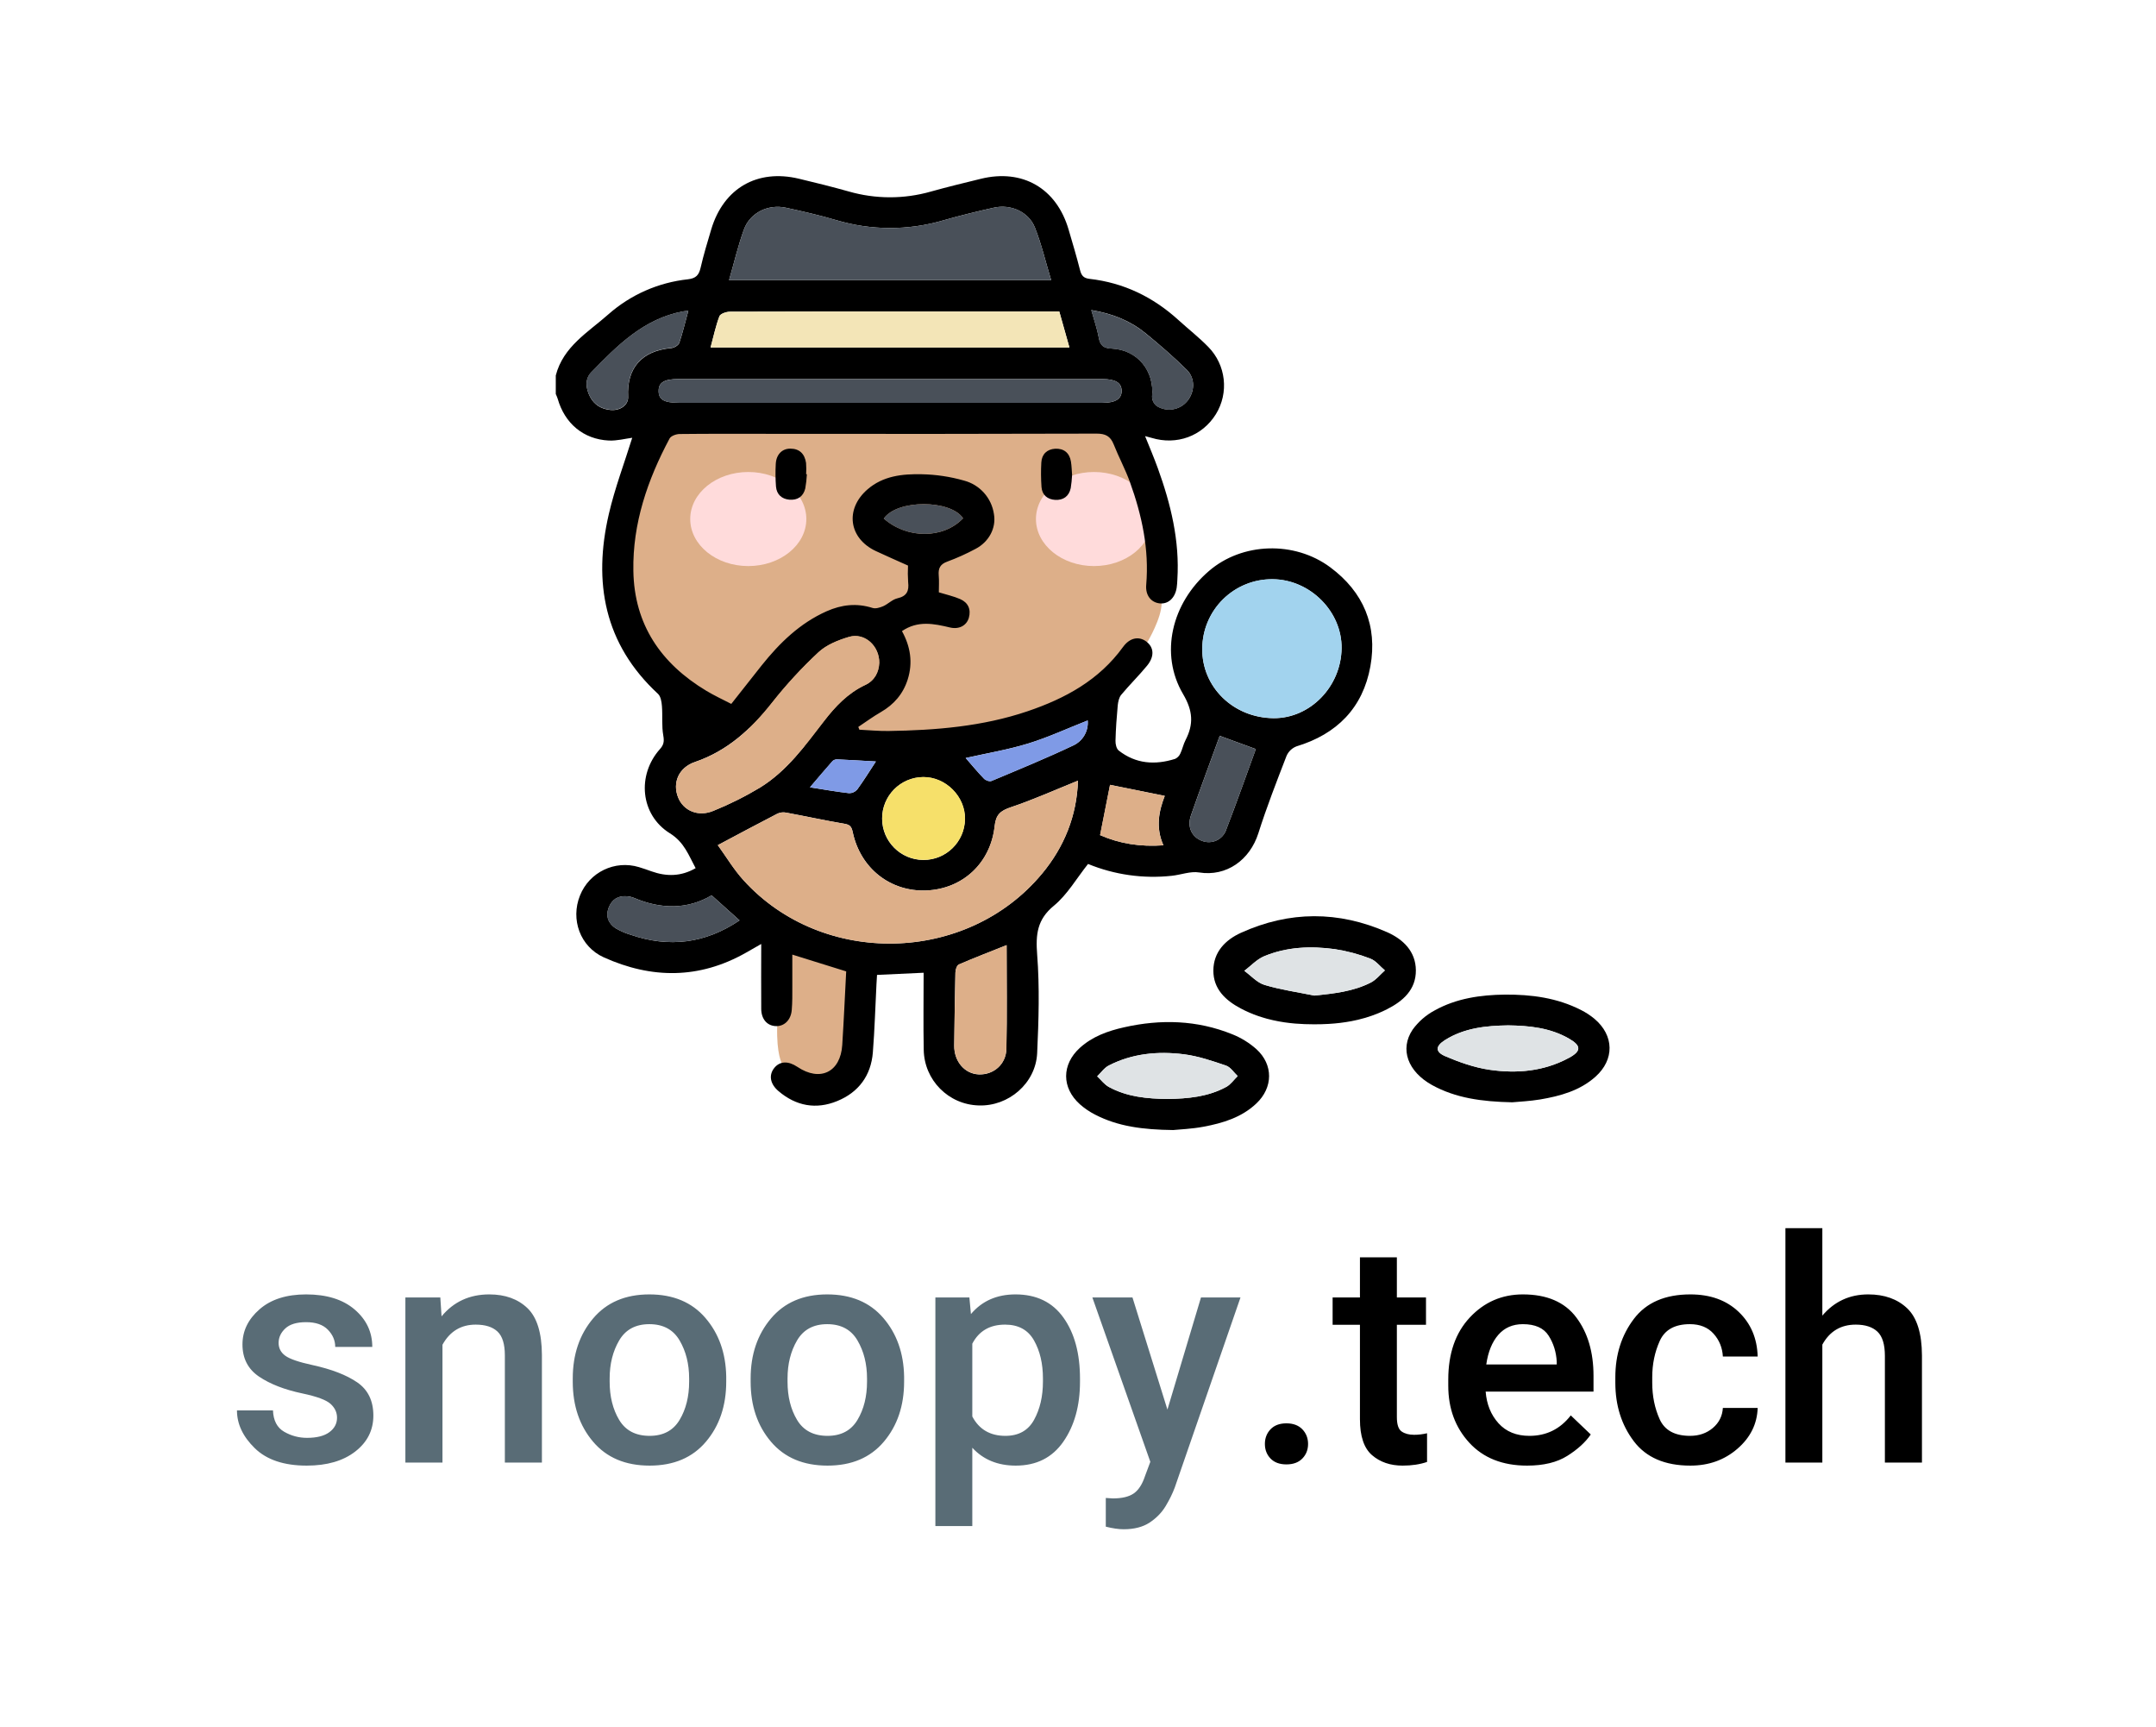
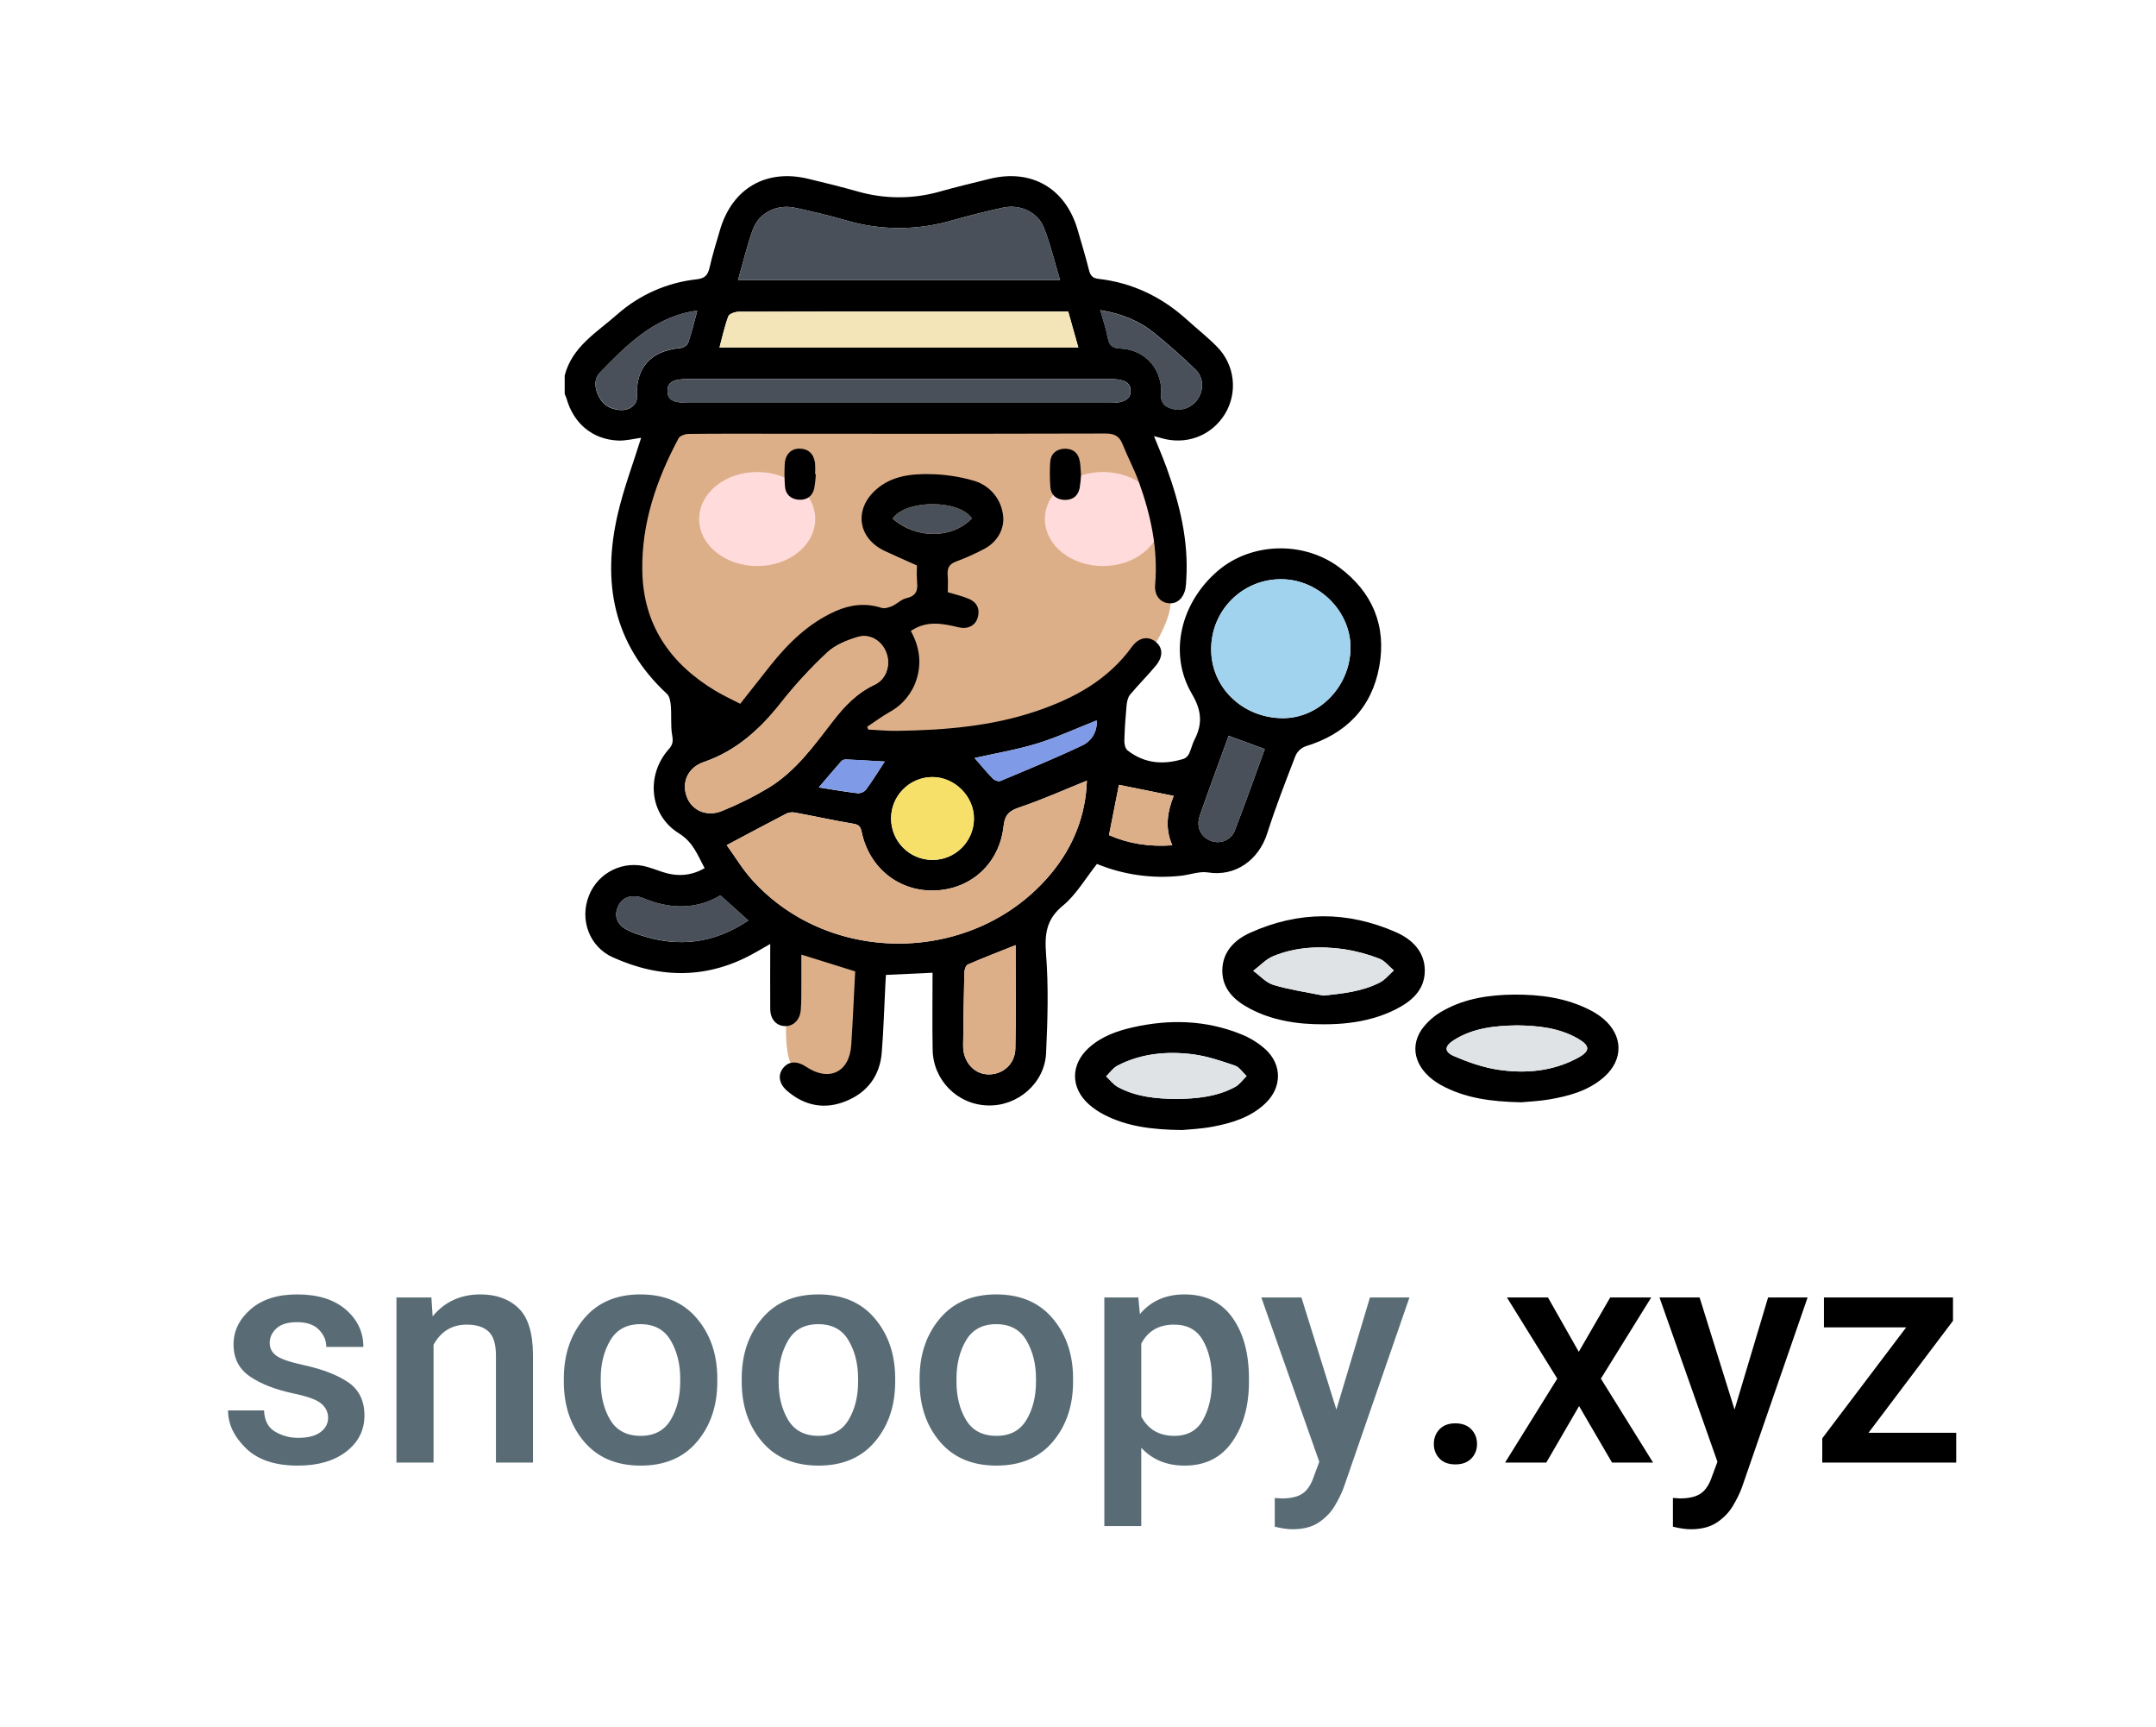
<svg xmlns="http://www.w3.org/2000/svg" viewBox="0 0 1249 1000">
  <defs>
    <style>.cls-1{fill:#ddaf89;}.cls-2{fill:#ffdbdb;}.cls-3{fill:#dfe3e5;}.cls-4{fill:#a2d3ee;}.cls-5{fill:#495059;}.cls-6{fill:#7f9ae6;}.cls-7{fill:#f3e5b7;}.cls-8{fill:#f6e06a;}.cls-9{font-size:181px;fill:#596c76;font-family:Roboto-Medium, Roboto;font-weight:500;}.cls-10{fill:#000;}</style>
  </defs>
  <g id="Layer_1" data-name="Layer 1">
-     <path class="cls-1" d="M385.7,240.53l-28.2,86.59,25.1,67.26,72.77,38.26,107.54-6,83.77-31.82L665,371.34s7.93-13.41,7.93-21.93-8.11-81.49-8.11-81.49l-14-27.39Z" />
-     <path class="cls-1" d="M500.08,558.3l-3.62,39.87L489.38,626l-21.52,5.64L453,615.92s-3.2-5.08-2.77-21.65L451.58,543Z" />
-     <ellipse class="cls-2" cx="433.49" cy="300.6" rx="33.63" ry="27.24" />
-     <ellipse class="cls-2" cx="633.77" cy="300.6" rx="33.63" ry="27.24" />
-     <path d="M923.73,590.08c11.4,9.64,11.65,23.6.53,33.52-9.1,8.12-20.44,11.18-32.06,13.16-6.05,1-12.23,1.27-16.14,1.64-17.67-.37-32.76-2.44-46.48-10-14-7.8-18.82-20.73-11.25-32.05a37.55,37.55,0,0,1,12.79-11.16c12.59-7,26.54-9,40.8-9.16,15.24-.1,30.1,1.86,43.9,8.88A41,41,0,0,1,923.73,590.08Zm-15,22.69c7.51-4,7.44-7.17,0-11.38-10.86-6.17-22.87-7.36-35-7.54-12.8.19-25.39,1.45-36.56,8.48-5.56,3.51-5.86,6.8.06,9.35,8.24,3.55,17,6.63,25.83,7.9C878.7,621.85,894.34,620.48,908.69,612.77Z" />
-     <path class="cls-3" d="M908.71,601.39c7.42,4.21,7.49,7.36,0,11.38-14.35,7.71-30,9.08-45.69,6.81-8.82-1.27-17.59-4.35-25.83-7.9-5.92-2.55-5.62-5.84-.06-9.35,11.17-7,23.76-8.29,36.56-8.48C885.84,594,897.85,595.22,908.71,601.39Z" />
-     <path d="M820.23,561.94c.09,11.3-7.5,17.91-16.8,22.6-1.65.84-3.3,1.6-5,2.29a77.55,77.55,0,0,1-7.45,2.63,4.58,4.58,0,0,1-.53.14c-2.45.71-4.91,1.3-7.41,1.78a103.22,103.22,0,0,1-13.3,1.62c-2.8.17-5.62.23-8.44.23-3.72,0-7.39-.13-11-.43l-2.84-.28a90.43,90.43,0,0,1-13.29-2.47l-.35-.09c-1.64-.44-3.27-1-4.88-1.51s-3.45-1.26-5.15-2-3.38-1.52-5-2.4c-8.88-4.69-15.93-11.31-15.87-22s6.91-17.69,16-21.82c28.08-12.73,56.5-12.76,84.67-.35C812.87,544,820.14,551,820.23,561.94Zm-26.18,7.16c3.13-1.58,5.51-4.66,8.24-7.07-2.81-2.34-5.24-5.66-8.48-6.85a98,98,0,0,0-20.54-5.47c-13.89-1.91-27.82-1.34-40.94,4.12-4.25,1.78-7.67,5.58-11.48,8.44,3.88,2.81,7.39,6.87,11.74,8.17,9.38,2.81,19.19,4.2,28.82,6.17C772.88,575.42,783.92,574.24,794.05,569.1Z" />
-     <path class="cls-3" d="M802.29,562c-2.73,2.41-5.11,5.49-8.24,7.07-10.13,5.14-21.17,6.32-32.64,7.51-9.63-2-19.44-3.36-28.82-6.17-4.35-1.3-7.86-5.36-11.74-8.17,3.81-2.86,7.23-6.66,11.48-8.44,13.12-5.46,27-6,40.94-4.12a98,98,0,0,1,20.54,5.47C797.05,556.37,799.48,559.69,802.29,562Z" />
-     <path d="M770.61,328.53c19.33,14.35,27.5,33.92,23.27,57.4-4.33,24-19.38,39.25-42.82,46.33a10.33,10.33,0,0,0-5.76,5.54c-5.72,14.8-11.5,29.6-16.3,44.72-4.94,15.59-18.52,25.31-34.36,22.76-5-.82-10.55,1.4-15.86,1.94a99.47,99.47,0,0,1-48.46-6.86c-6.69,8.4-12,17.76-19.73,24.14-9.79,8-10.64,16.65-9.75,28.33,1.47,18.94.88,38.12,0,57.13-.84,17.48-16.58,30.86-33.82,30.26A32.75,32.75,0,0,1,535.13,608c-.29-14.67-.06-29.35-.06-44.63l-27,1.25c-.11,1.76-.24,3.68-.33,5.57-.67,13.1-1.05,26.23-2.08,39.3-1.07,13.47-8.3,23.18-20.7,28.21-12.2,5-23.79,2.87-33.93-5.75-5-4.22-5.78-9.42-2.41-13.53,3.22-3.9,8-4.08,13.31-.54,13.16,8.83,25,3.09,26-12.71.91-14.25,1.54-28.49,2.28-42.59L459,552.86c0,6.34,0,12.38,0,18.42,0,4.57.06,9.15-.33,13.71-.51,5.94-4.53,9.63-9.54,9.27-4.84-.34-8.08-4.1-8.14-9.93-.11-12.29,0-24.58,0-37.62l-8.9,5.08c-27,15.29-54.58,15.17-82.31,2.66-13.72-6.2-19.35-22-13.79-35.79a28,28,0,0,1,34.17-16.46c2.47.73,4.9,1.6,7.34,2.47,8.64,3.06,17.07,3,25.49-1.87-4.06-7.44-6.53-15-14.95-20.22-17.13-10.67-19.16-33.73-5.7-48.77,2.25-2.52,2.49-4.52,1.91-7.84-1-5.55-.33-11.36-.78-17-.19-2.45-.67-5.63-2.28-7.12C350,373,343.52,337.25,352.72,297.65c3.48-15,9-29.49,13.54-44.11-4,.51-8.81,1.82-13.57,1.6-14.68-.72-25.57-9.92-29.62-24.23a27.79,27.79,0,0,0-1.1-2.73V217.44c4.33-16.77,18.74-25,30.45-35.37a83,83,0,0,1,46.15-20.32c4.66-.56,6.32-2.47,7.3-6.69,1.74-7.53,4-15,6.2-22.36,7.17-23.73,26.62-34.94,50.74-29.2,9.65,2.3,19.28,4.69,28.84,7.38a86.34,86.34,0,0,0,47.6.07c9.54-2.67,19.2-5,28.82-7.36,24.2-6,44,5.38,51,29.42,2.3,7.81,4.63,15.61,6.63,23.49.8,3.14,2.07,4.6,5.47,5C651,163.75,668,172,682.69,185.36c5.73,5.21,11.87,10,17.28,15.55a31.8,31.8,0,0,1,4.39,39c-7.92,12.71-22.67,18.12-37.28,13.67-.93-.28-1.9-.49-3.72-1C666,259.13,668.5,265,670.68,271c7.57,20.86,12.78,42.17,11.38,64.64a47.27,47.27,0,0,1-.39,4.75c-.95,6-4.93,9.58-9.84,9.06s-8.35-4.54-7.81-10.77c1.76-20.64-2.51-40.32-9.44-59.51-2.69-7.44-6.51-14.48-9.42-21.84-1.89-4.76-4.8-6.21-9.92-6.2q-95.1.27-190.21.12c-17.08,0-34.18-.09-51.27.11-2,0-5,1.06-5.84,2.56-12.78,23.95-21.49,49.2-21,76.68.49,31.16,16,53.68,42.19,69.44,4.55,2.73,9.39,5,14.53,7.63,6.08-7.71,11.8-15,17.61-22.31,10.4-13,22.09-24.42,37.62-31.34,8.74-3.88,17.43-4.84,26.63-1.92,1.78.56,4.26-.21,6.13-1,2.86-1.28,5.3-3.91,8.24-4.58,5.5-1.24,6.83-4.3,6.23-9.36a83,83,0,0,1-.08-9.61c-6.37-2.87-12.56-5.55-18.65-8.41-15.73-7.38-18-24.3-4.81-35.72,9.05-7.84,20.24-9,31.38-8.76a96,96,0,0,1,24.55,3.68,23.58,23.58,0,0,1,17.31,19.4c1.42,8.08-2.94,16.16-10.72,20.18a129.37,129.37,0,0,1-16.26,7.32c-4.17,1.49-5.34,3.89-5,8,.3,3.31.06,6.67.06,9.81,4.52,1.4,8.63,2.27,12.39,3.93,4.57,2,6.37,5.9,5,10.81-1.33,4.6-5.75,6.84-10.92,5.62-9.33-2.21-18.62-4.19-27.83,2.1,4.95,8.95,6.4,18.31,3.31,28.05-2.65,8.31-7.94,14.46-15.52,18.84-4.51,2.59-8.74,5.7-13.09,8.6l.63,1.61c5.63.27,11.28.84,16.92.75,27.29-.42,54.34-2.59,80.45-11.41,21.85-7.41,41.44-18,55.38-37.27,3.87-5.34,9.09-6.34,13.35-3.22,4.57,3.36,5,8.66.57,14.07-4.78,5.81-10.19,11.11-15,16.89-1.27,1.52-1.77,4-2,6.09-.63,6.81-1.12,13.65-1.3,20.49-.06,1.92.54,4.63,1.87,5.68,9.9,7.75,21.06,8.5,32.71,4.81a6.16,6.16,0,0,0,3-3.11c1.19-2.49,1.73-5.32,3-7.76,4.76-9.22,4.3-16.93-1.42-26.63-13.72-23.27-6.64-52.77,15-71.31C719.59,314.12,749.87,313.13,770.61,328.53Zm6.59,46.94c.27-21.26-18.18-39.8-39.86-40a40.36,40.36,0,0,0-40.85,40.18c-.3,22.27,18,40.12,41.31,40.31C759,416.1,776.93,397.65,777.2,375.47Zm-66.84,105c6-15.45,11.46-31.09,17.16-46.66l-20.92-7.65c-5.68,15.62-11.35,30.81-16.68,46.12-2.32,6.62.53,12.52,6.36,14.67A10.67,10.67,0,0,0,710.36,480.52ZM687.8,232.27c4.3-5.19,4.76-13.07-.2-18-7.59-7.53-15.74-14.55-24-21.32-8.77-7.12-19-11.32-31.38-13.37,1.63,5.87,3.41,10.91,4.36,16.09.82,4.51,2.84,6,7.44,6.18,15,.69,24.9,13,23.4,27.86a7,7,0,0,0,2.72,5.43A13.57,13.57,0,0,0,687.8,232.27ZM674,489.57c-4.7-10.47-2.52-20.17.78-28.63-11-2.22-21.43-4.34-31.7-6.4-1.79,9-3.73,18.88-5.76,29.13C648.69,488.67,660.7,490.51,674,489.57ZM638.78,233.3c7.48,0,11.08-2.34,11-7s-3.54-6.74-11.22-6.78H393c-8.21,0-11.5,2-11.44,7s3.27,6.75,11.7,6.75H638.78ZM621.66,431.78a14.51,14.51,0,0,0,8.46-14.53c-11.65,4.58-22.81,9.77-34.46,13.35-11.84,3.63-24.17,5.68-36.23,8.39,3.57,4.11,6.94,8.22,10.64,12,.95,1,3.22,1.76,4.32,1.3C590.22,445.66,606.13,439.13,621.66,431.78Zm-210-230.54H619.53c-2.07-7.31-4-14-5.87-20.82H524.18c-33.8,0-67.59,0-101.37.12-2.09,0-5.48,1.16-6.05,2.64C414.61,188.86,413.36,194.87,411.64,201.24Zm191.9,304.88c13-15.61,20.26-33.67,20.93-54-13.11,5.29-25.78,11-38.86,15.38-6,2-8.67,4.24-9.38,10.87-2.32,21.53-18.58,36.43-39.48,37.33S498.44,502.9,494,481.92c-.62-2.94-1.42-4.26-4.66-4.81-11.32-1.91-22.55-4.38-33.84-6.47a8.33,8.33,0,0,0-5,.53c-11.23,5.78-22.34,11.75-34.66,18.29,4.82,6.63,9.21,14.06,14.89,20.3C476.38,560.17,560,558.39,603.54,506.12ZM422.36,162.23H608.94c-3.18-10.53-5.57-20.78-9.41-30.46-3.65-9.12-14-13.68-23.77-11.5s-19.68,4.6-29.39,7.38a109.16,109.16,0,0,1-62.14-.22c-9.5-2.81-19.18-5-28.86-7.11-10.26-2.26-20.79,2.82-24.35,12.48C427.56,142.23,425.29,152.1,422.36,162.23ZM583,607.39c.43-19.79.13-39.58.13-60-9.79,3.92-18.82,7.37-27.64,11.22-1.18.51-2,3.06-2,4.7-.36,14.07-.49,28.14-.69,42.23-.12,9.14,6,16.37,14.19,16.72C575.5,622.61,582.84,616.47,583,607.39Zm-24-133c.22-13-11.12-24.42-24.23-24.33a24,24,0,1,0,24.23,24.33ZM512,300.33c13.59,11.95,34.59,11.77,45.93-.15C550.72,289.28,519.67,289.16,512,300.33Zm-2.6,83.75c.17-10.1-8.56-17.84-17.44-15.25-6.32,1.85-13.12,4.57-17.82,8.93A260.63,260.63,0,0,0,447.19,407c-12.07,15.29-25.75,27.85-44.6,34.3-9.46,3.23-13.15,12.07-9.74,20.54,3.08,7.68,11.62,11.41,20.4,7.75a191.77,191.77,0,0,0,27.06-13.5c15.54-9.56,26.08-24.25,37-38.4,6.62-8.57,13.86-16.26,23.93-21C506.76,394.17,509.11,389.17,509.36,384.08Zm-12.84,73.24c3.69-5.05,7-10.38,10.87-16.31-7.56-.42-15-.88-22.43-1.22a3.84,3.84,0,0,0-2.65.94c-4.24,4.79-8.36,9.68-13.12,15.26,8.25,1.29,15.44,2.56,22.67,3.39A6,6,0,0,0,496.52,457.32Zm-68.11,75.74-16.19-14.53c-13.83,8.23-29.27,8.18-45,1.48a13.53,13.53,0,0,0-4-.93c-5.23-.46-8.86,1.9-10.67,6.71s-.15,9.09,4.11,11.84a39.75,39.75,0,0,0,8.69,3.75C387.61,549,408.55,546.46,428.41,533.06ZM398.76,180c-1.74.2-2.51.24-3.24.38-22.62,4.3-37.95,19.76-53,35.29-3.66,3.76-3.27,9.11-.76,14s6.72,7.29,11.9,7.77c5.9.55,10.46-3.08,10.22-7.6-.87-16.8,8-26.69,25-28.23,1.67-.15,4.15-1.6,4.64-3C395.51,192.74,396.9,186.75,398.76,180Z" />
-     <path d="M798.44,586.83a77.55,77.55,0,0,1-7.45,2.63A77.55,77.55,0,0,0,798.44,586.83Z" />
-     <path d="M790.46,589.6c-2.45.72-4.91,1.3-7.41,1.78C785.55,590.9,788,590.31,790.46,589.6Z" />
-     <path class="cls-4" d="M737.34,335.43c21.68.24,40.13,18.78,39.86,40-.27,22.18-18.25,40.63-39.4,40.45-23.33-.19-41.61-18-41.31-40.31A40.36,40.36,0,0,1,737.34,335.43Z" />
-     <path d="M727.85,607.62c9.89,9,9.7,22.25,0,31.44-8.55,8.11-19.41,11.38-30.6,13.48-6.8,1.29-13.79,1.53-17.64,1.93-17.7-.22-32-2.11-45.18-8.92a42.53,42.53,0,0,1-8.83-6c-10.66-9.57-10.61-23.06,0-32.7,7.29-6.59,16.22-9.79,25.62-11.89,21.22-4.78,42.22-4.2,62.56,4A47.72,47.72,0,0,1,727.85,607.62Zm-17.46,21.86c2.57-1.4,4.42-4.15,6.61-6.27-2.25-2.09-4.14-5.21-6.77-6.09-8-2.72-16.16-5.5-24.48-6.55-14.91-1.85-29.72-.49-43.4,6.53-2.62,1.35-4.48,4.14-6.69,6.26,2.25,2.09,4.19,4.75,6.81,6.18,10.56,5.74,22.19,6.8,34,6.93C688.2,636.29,699.85,635.23,710.39,629.48Z" />
-     <path class="cls-3" d="M717,623.21c-2.19,2.12-4,4.87-6.61,6.27-10.54,5.75-22.19,6.81-34,7-11.77-.13-23.4-1.19-34-6.93-2.62-1.43-4.56-4.09-6.81-6.18,2.21-2.12,4.07-4.91,6.69-6.26,13.68-7,28.49-8.38,43.4-6.53,8.32,1,16.47,3.83,24.48,6.55C712.86,618,714.75,621.12,717,623.21Z" />
-     <path class="cls-5" d="M727.52,433.86c-5.7,15.57-11.2,31.21-17.16,46.66A10.67,10.67,0,0,1,696.28,487c-5.83-2.15-8.68-8.05-6.36-14.67,5.33-15.31,11-30.5,16.68-46.12Z" />
-     <path class="cls-5" d="M687.6,214.31c5,4.89,4.5,12.77.2,18a13.57,13.57,0,0,1-17.69,2.91,7,7,0,0,1-2.72-5.43c1.5-14.88-8.42-27.17-23.4-27.86-4.6-.22-6.62-1.67-7.44-6.18-.95-5.18-2.73-10.22-4.36-16.09,12.35,2,22.61,6.25,31.38,13.37C671.86,199.76,680,206.78,687.6,214.31Z" />
-     <path class="cls-1" d="M674.73,460.94c-3.3,8.46-5.48,18.16-.78,28.63-13.25.94-25.26-.9-36.68-5.9,2-10.25,4-20.09,5.76-29.13C653.3,456.6,663.76,458.72,674.73,460.94Z" />
-     <path class="cls-5" d="M649.74,226.3c.12,4.66-3.48,7-11,7H393.21c-8.43,0-11.65-1.88-11.7-6.75s3.23-7,11.44-7H638.52C646.2,219.56,649.61,221.61,649.74,226.3Z" />
-     <path class="cls-6" d="M630.12,417.25a14.51,14.51,0,0,1-8.46,14.53c-15.53,7.35-31.44,13.88-47.27,20.54-1.1.46-3.37-.33-4.32-1.3-3.7-3.81-7.07-7.92-10.64-12,12.06-2.71,24.39-4.76,36.23-8.39C607.31,427,618.47,421.83,630.12,417.25Z" />
-     <path d="M620.41,267.31c.42,2.54.45,5.12.67,7.87a72.92,72.92,0,0,1-.79,7.5c-1,4.81-4.38,7.09-9,6.83-4.39-.27-7.58-2.75-7.93-7.4a112.6,112.6,0,0,1-.11-14.23c.26-4.89,3.33-7.69,8-8C616.24,259.63,619.57,262.22,620.41,267.31Z" />
-     <path class="cls-7" d="M619.53,201.24H411.64c1.72-6.37,3-12.38,5.12-18.06.57-1.48,4-2.64,6.05-2.64,33.78-.17,67.57-.12,101.37-.12h89.48C615.57,187.21,617.46,193.93,619.53,201.24Z" />
-     <path class="cls-1" d="M624.47,452.14c-.67,20.31-7.9,38.37-20.93,54-43.58,52.27-127.16,54-172.84,3.64-5.68-6.24-10.07-13.67-14.89-20.3,12.32-6.54,23.43-12.51,34.66-18.29a8.33,8.33,0,0,1,5-.53c11.29,2.09,22.52,4.56,33.84,6.47,3.24.55,4,1.87,4.66,4.81,4.42,21,21.88,34.68,42.73,33.8s37.16-15.8,39.48-37.33c.71-6.63,3.37-8.85,9.38-10.87C598.69,463.13,611.36,457.43,624.47,452.14Z" />
-     <path class="cls-5" d="M608.94,162.23H422.36c2.93-10.13,5.2-20,8.66-29.43,3.56-9.66,14.09-14.74,24.35-12.48,9.68,2.12,19.36,4.3,28.86,7.11a109.16,109.16,0,0,0,62.14.22c9.71-2.78,19.55-5.15,29.39-7.38s20.12,2.38,23.77,11.5C603.37,141.45,605.76,151.7,608.94,162.23Z" />
-     <path class="cls-1" d="M583.17,547.35c0,20.46.3,40.25-.13,60-.2,9.08-7.54,15.22-16.06,14.83-8.18-.35-14.31-7.58-14.19-16.72.2-14.09.33-28.16.69-42.23,0-1.64.87-4.19,2-4.7C564.35,554.72,573.38,551.27,583.17,547.35Z" />
-     <path class="cls-8" d="M534.84,450c13.11-.09,24.45,11.29,24.23,24.33A24,24,0,1,1,534.84,450Z" />
-     <path class="cls-5" d="M557.89,300.18c-11.34,11.92-32.34,12.1-45.93.15C519.67,289.16,550.72,289.28,557.89,300.18Z" />
-     <path class="cls-1" d="M491.92,368.83c8.88-2.59,17.61,5.15,17.44,15.25-.25,5.09-2.6,10.09-8.12,12.66-10.07,4.71-17.31,12.4-23.93,21-10.92,14.15-21.46,28.84-37,38.4a191.77,191.77,0,0,1-27.06,13.5c-8.78,3.66-17.32-.07-20.4-7.75-3.41-8.47.28-17.31,9.74-20.54,18.85-6.45,32.53-19,44.6-34.3a260.63,260.63,0,0,1,26.91-29.26C478.8,373.4,485.6,370.68,491.92,368.83Z" />
-     <path class="cls-6" d="M507.39,441c-3.9,5.93-7.18,11.26-10.87,16.31a6,6,0,0,1-4.66,2.06c-7.23-.83-14.42-2.1-22.67-3.39,4.76-5.58,8.88-10.47,13.12-15.26a3.84,3.84,0,0,1,2.65-.94C492.39,440.13,499.83,440.59,507.39,441Z" />
-     <path d="M467,274.66l.44,0a67.16,67.16,0,0,1-.93,8.21c-1.13,4.71-4.51,6.93-9.23,6.52-4.46-.41-7.36-3.08-7.74-7.61a101.45,101.45,0,0,1-.13-13.05c.25-5.42,3.6-8.92,8.42-8.9,5.41,0,8.37,3.12,9.13,8.29A47.1,47.1,0,0,1,467,274.66Z" />
-     <path class="cls-5" d="M412.22,518.53l16.19,14.53c-19.86,13.4-40.8,15.91-63.06,8.32a39.75,39.75,0,0,1-8.69-3.75c-4.26-2.75-6-6.9-4.11-11.84s5.44-7.17,10.67-6.71a13.53,13.53,0,0,1,4,.93C383,526.71,398.39,526.76,412.22,518.53Z" />
-     <path class="cls-5" d="M395.52,180.33c.73-.14,1.5-.18,3.24-.38-1.86,6.8-3.25,12.79-5.27,18.55-.49,1.42-3,2.87-4.64,3-17,1.54-25.89,11.43-25,28.23.24,4.52-4.32,8.15-10.22,7.6-5.18-.48-9.38-2.88-11.9-7.77s-2.9-10.2.76-14C357.57,200.09,372.9,184.63,395.52,180.33Z" />
+     <path class="cls-1" d="M390.87,240.53l-28.19,86.59,25.09,67.26,72.77,38.26,107.54-6,83.77-31.82,18.31-23.44s7.93-13.41,7.93-21.93S670,267.92,670,267.92l-14-27.39Z" />
+     <path class="cls-1" d="M505.25,558.3l-3.62,39.87L494.55,626,473,631.6l-14.85-15.68s-3.2-5.08-2.77-21.65L456.75,543Z" />
+     <ellipse class="cls-2" cx="438.66" cy="300.6" rx="33.63" ry="27.24" />
+     <ellipse class="cls-2" cx="638.94" cy="300.6" rx="33.63" ry="27.24" />
+     <path d="M928.9,590.08c11.4,9.64,11.65,23.6.53,33.52-9.1,8.12-20.44,11.18-32.06,13.16-6,1-12.23,1.27-16.14,1.64-17.67-.37-32.75-2.44-46.48-10-14-7.8-18.82-20.73-11.25-32.05a37.55,37.55,0,0,1,12.79-11.16c12.59-7,26.54-9,40.8-9.16,15.24-.1,30.1,1.86,43.9,8.88A41,41,0,0,1,928.9,590.08Zm-15,22.69c7.52-4,7.44-7.17,0-11.38-10.86-6.17-22.87-7.36-35-7.54-12.8.19-25.39,1.45-36.56,8.48-5.56,3.51-5.86,6.8.06,9.35,8.24,3.55,17,6.63,25.84,7.9C883.87,621.85,899.51,620.48,913.86,612.77Z" />
+     <path class="cls-3" d="M913.88,601.39c7.42,4.21,7.5,7.36,0,11.38-14.35,7.71-30,9.08-45.68,6.81-8.83-1.27-17.6-4.35-25.84-7.9-5.92-2.55-5.62-5.84-.06-9.35,11.17-7,23.76-8.29,36.56-8.48C891,594,903,595.22,913.88,601.39Z" />
+     <path d="M825.4,561.94c.09,11.3-7.5,17.91-16.8,22.6-1.65.84-3.3,1.6-5,2.29a77.55,77.55,0,0,1-7.45,2.63,4.58,4.58,0,0,1-.53.14c-2.45.71-4.91,1.3-7.4,1.78A103.59,103.59,0,0,1,774.92,593c-2.8.17-5.62.23-8.44.23-3.72,0-7.39-.13-11.05-.43l-2.84-.28a90.43,90.43,0,0,1-13.29-2.47L739,590c-1.64-.44-3.27-1-4.88-1.51s-3.45-1.26-5.15-2-3.38-1.52-5-2.4c-8.88-4.69-15.93-11.31-15.87-22s6.91-17.69,16-21.82c28.08-12.73,56.5-12.76,84.67-.35C818,544,825.31,551,825.4,561.94Zm-26.18,7.16c3.13-1.58,5.51-4.66,8.24-7.07-2.81-2.34-5.24-5.66-8.48-6.85a98,98,0,0,0-20.54-5.47c-13.89-1.91-27.82-1.34-40.94,4.12-4.25,1.78-7.67,5.58-11.48,8.44,3.88,2.81,7.39,6.87,11.74,8.17,9.38,2.81,19.19,4.2,28.82,6.17C778.05,575.42,789.09,574.24,799.22,569.1Z" />
+     <path class="cls-3" d="M807.46,562c-2.73,2.41-5.11,5.49-8.24,7.07-10.13,5.14-21.17,6.32-32.64,7.51-9.63-2-19.44-3.36-28.82-6.17-4.35-1.3-7.86-5.36-11.74-8.17,3.81-2.86,7.23-6.66,11.48-8.44,13.12-5.46,27-6,40.94-4.12A98,98,0,0,1,799,555.18C802.22,556.37,804.65,559.69,807.46,562Z" />
+     <path d="M775.78,328.53c19.33,14.35,27.5,33.92,23.27,57.4-4.33,24-19.38,39.25-42.82,46.33a10.33,10.33,0,0,0-5.76,5.54c-5.72,14.8-11.5,29.6-16.3,44.72-4.94,15.59-18.52,25.31-34.36,22.76-5-.82-10.55,1.4-15.86,1.94a99.47,99.47,0,0,1-48.46-6.86c-6.69,8.4-12,17.76-19.73,24.14-9.79,8-10.64,16.65-9.75,28.33,1.47,18.94.88,38.12,0,57.13-.84,17.48-16.58,30.86-33.82,30.26A32.75,32.75,0,0,1,540.3,608c-.29-14.67-.06-29.35-.06-44.63l-27,1.25c-.11,1.76-.24,3.68-.33,5.57-.67,13.1-1.05,26.23-2.08,39.3-1.07,13.47-8.3,23.18-20.7,28.21-12.2,5-23.79,2.87-33.93-5.75-5-4.22-5.78-9.42-2.41-13.53,3.22-3.9,8-4.08,13.31-.54,13.16,8.83,25.05,3.09,26.05-12.71.91-14.25,1.54-28.49,2.28-42.59l-31.21-9.73c0,6.34,0,12.38,0,18.42-.05,4.57.06,9.15-.33,13.71-.51,5.94-4.52,9.63-9.54,9.27-4.84-.34-8.08-4.1-8.14-9.93-.11-12.29,0-24.58,0-37.62l-8.9,5.08c-27,15.29-54.58,15.17-82.31,2.66-13.71-6.2-19.35-22-13.79-35.79a28,28,0,0,1,34.17-16.46c2.47.73,4.9,1.6,7.34,2.47,8.64,3.06,17.07,3,25.49-1.87-4.06-7.44-6.53-15-15-20.22-17.13-10.67-19.16-33.73-5.7-48.77,2.25-2.52,2.49-4.52,1.91-7.84-1-5.55-.33-11.36-.78-17-.19-2.45-.67-5.63-2.28-7.12C355.2,373,348.69,337.25,357.89,297.65c3.48-15,9-29.49,13.54-44.11-4,.51-8.81,1.82-13.57,1.6-14.68-.72-25.57-9.92-29.62-24.23a27.79,27.79,0,0,0-1.1-2.73V217.44c4.33-16.77,18.74-25,30.45-35.37a83,83,0,0,1,46.15-20.32c4.66-.56,6.32-2.47,7.3-6.69,1.74-7.53,4-15,6.2-22.36C424.41,109,443.86,97.76,468,103.5c9.65,2.3,19.28,4.69,28.84,7.38a86.34,86.34,0,0,0,47.6.07c9.54-2.67,19.21-5,28.82-7.36,24.2-6,44,5.38,51,29.42,2.3,7.81,4.63,15.61,6.63,23.49.8,3.14,2.07,4.6,5.47,5,19.78,2.26,36.82,10.53,51.5,23.87,5.73,5.21,11.87,10,17.28,15.55a31.8,31.8,0,0,1,4.39,39c-7.92,12.71-22.67,18.12-37.28,13.67-.92-.28-1.9-.49-3.72-1,2.62,6.52,5.14,12.37,7.32,18.35,7.57,20.86,12.79,42.17,11.38,64.64a47.27,47.27,0,0,1-.39,4.75c-1,6-4.93,9.58-9.84,9.06s-8.35-4.54-7.81-10.77c1.76-20.64-2.51-40.32-9.44-59.51-2.69-7.44-6.51-14.48-9.42-21.84-1.89-4.76-4.8-6.21-9.92-6.2q-95.1.27-190.21.12c-17.08,0-34.18-.09-51.27.11-2,0-5,1.06-5.84,2.56-12.78,23.95-21.49,49.2-21,76.68.49,31.16,16,53.68,42.19,69.44,4.56,2.73,9.39,5,14.53,7.63,6.08-7.71,11.8-15,17.61-22.31,10.4-13,22.09-24.42,37.62-31.34,8.74-3.88,17.43-4.84,26.63-1.92,1.78.56,4.26-.21,6.13-1,2.87-1.28,5.3-3.91,8.24-4.58,5.5-1.24,6.83-4.3,6.23-9.36a83,83,0,0,1-.07-9.61c-6.38-2.87-12.57-5.55-18.66-8.41-15.73-7.38-18-24.3-4.81-35.72,9.05-7.84,20.24-9,31.38-8.76a96.16,96.16,0,0,1,24.56,3.68,23.6,23.6,0,0,1,17.31,19.4c1.41,8.08-3,16.16-10.73,20.18A129.37,129.37,0,0,1,554,325.16c-4.17,1.49-5.34,3.89-5,8,.3,3.31.06,6.67.06,9.81,4.52,1.4,8.63,2.27,12.39,3.93,4.57,2,6.37,5.9,4.95,10.81-1.33,4.6-5.75,6.84-10.92,5.62-9.33-2.21-18.62-4.19-27.82,2.1,4.94,8.95,6.39,18.31,3.3,28.05a32.65,32.65,0,0,1-15.52,18.84c-4.51,2.59-8.74,5.7-13.09,8.6l.63,1.61c5.63.27,11.28.84,16.92.75,27.29-.42,54.34-2.59,80.45-11.41,21.85-7.41,41.44-18,55.38-37.27,3.87-5.34,9.09-6.34,13.35-3.22,4.57,3.36,5,8.66.57,14.07-4.78,5.81-10.19,11.11-15,16.89-1.27,1.52-1.77,4-2,6.09-.63,6.81-1.12,13.65-1.3,20.49-.06,1.92.54,4.63,1.87,5.68,9.9,7.75,21.06,8.5,32.71,4.81a6.16,6.16,0,0,0,3-3.11c1.19-2.49,1.73-5.32,3-7.76,4.77-9.22,4.3-16.93-1.42-26.63-13.72-23.27-6.64-52.77,15-71.31C724.76,314.12,755,313.13,775.78,328.53Zm6.59,46.94c.27-21.26-18.18-39.8-39.86-40a40.36,40.36,0,0,0-40.85,40.18c-.3,22.27,18,40.12,41.31,40.31C764.12,416.1,782.1,397.65,782.37,375.47Zm-66.84,105c6-15.45,11.46-31.09,17.17-46.66l-20.93-7.65c-5.68,15.62-11.35,30.81-16.68,46.12-2.32,6.62.54,12.52,6.36,14.67A10.67,10.67,0,0,0,715.53,480.52ZM693,232.27c4.3-5.19,4.76-13.07-.2-18-7.58-7.53-15.74-14.55-24-21.32-8.77-7.12-19-11.32-31.38-13.37,1.63,5.87,3.41,10.91,4.36,16.09.82,4.51,2.84,6,7.44,6.18,15,.69,24.9,13,23.4,27.86a7,7,0,0,0,2.72,5.43A13.57,13.57,0,0,0,693,232.27Zm-13.85,257.3c-4.7-10.47-2.52-20.17.78-28.63-11-2.22-21.43-4.34-31.7-6.4-1.79,9-3.73,18.88-5.76,29.13C653.87,488.67,665.87,490.51,679.12,489.57ZM644,233.3c7.48,0,11.08-2.34,11-7s-3.54-6.74-11.22-6.78H398.12c-8.21,0-11.5,2-11.44,7s3.27,6.75,11.7,6.75H644ZM626.83,431.78a14.51,14.51,0,0,0,8.46-14.53c-11.65,4.58-22.81,9.77-34.46,13.35-11.84,3.63-24.17,5.68-36.23,8.39,3.57,4.11,6.94,8.22,10.64,12,1,1,3.22,1.76,4.32,1.3C595.39,445.66,611.3,439.13,626.83,431.78Zm-210-230.54H624.7c-2.06-7.31-4-14-5.87-20.82H529.35c-33.8,0-67.59,0-101.37.12-2.09,0-5.48,1.16-6.05,2.64C419.78,188.86,418.53,194.87,416.81,201.24ZM608.72,506.12c13-15.61,20.25-33.67,20.92-54-13.11,5.29-25.78,11-38.86,15.38-6,2-8.66,4.24-9.38,10.87-2.32,21.53-18.58,36.43-39.48,37.33s-38.31-12.82-42.73-33.8c-.62-2.94-1.42-4.26-4.66-4.81-11.32-1.91-22.55-4.38-33.84-6.47a8.34,8.34,0,0,0-5.05.53C444.41,477,433.3,482.92,421,489.46c4.82,6.63,9.21,14.06,14.89,20.3C481.55,560.17,565.13,558.39,608.72,506.12ZM427.53,162.23H614.11c-3.18-10.53-5.57-20.78-9.41-30.46-3.65-9.12-14-13.68-23.76-11.5s-19.69,4.6-29.4,7.38a109.16,109.16,0,0,1-62.14-.22c-9.5-2.81-19.18-5-28.86-7.11-10.26-2.26-20.79,2.82-24.34,12.48C432.73,142.23,430.46,152.1,427.53,162.23ZM588.21,607.39c.43-19.79.13-39.58.13-60-9.79,3.92-18.82,7.37-27.64,11.22-1.18.51-2,3.06-2.05,4.7-.36,14.07-.49,28.14-.69,42.23-.11,9.14,6,16.37,14.19,16.72C580.67,622.61,588,616.47,588.21,607.39Zm-24-133c.22-13-11.11-24.42-24.23-24.33a24,24,0,1,0,24.23,24.33Zm-47.11-174c13.59,11.95,34.59,11.77,45.93-.15C555.89,289.28,524.84,289.16,517.13,300.33Zm-2.6,83.75c.17-10.1-8.56-17.84-17.44-15.25-6.32,1.85-13.12,4.57-17.82,8.93A261.57,261.57,0,0,0,452.36,407c-12.07,15.29-25.75,27.85-44.6,34.3-9.46,3.23-13.15,12.07-9.74,20.54,3.08,7.68,11.62,11.41,20.4,7.75a192.42,192.42,0,0,0,27.07-13.5c15.53-9.56,26.07-24.25,37-38.4,6.62-8.57,13.86-16.26,23.93-21C511.93,394.17,514.28,389.17,514.53,384.08Zm-12.84,73.24c3.69-5.05,7-10.38,10.87-16.31-7.56-.42-15-.88-22.43-1.22a3.84,3.84,0,0,0-2.65.94c-4.24,4.79-8.36,9.68-13.12,15.26,8.25,1.29,15.44,2.56,22.67,3.39A6,6,0,0,0,501.69,457.32Zm-68.11,75.74-16.19-14.53c-13.83,8.23-29.27,8.18-45,1.48a13.53,13.53,0,0,0-4-.93c-5.23-.46-8.86,1.9-10.67,6.71s-.15,9.09,4.11,11.84a39.75,39.75,0,0,0,8.69,3.75C392.78,549,413.72,546.46,433.58,533.06ZM403.93,180c-1.74.2-2.5.24-3.24.38-22.62,4.3-37.95,19.76-53.05,35.29-3.66,3.76-3.27,9.11-.76,14s6.72,7.29,11.9,7.77c5.9.55,10.46-3.08,10.22-7.6-.87-16.8,8-26.69,25-28.23,1.67-.15,4.15-1.6,4.64-3C400.68,192.74,402.07,186.75,403.93,180Z" />
+     <path d="M803.61,586.83a77.55,77.55,0,0,1-7.45,2.63A77.55,77.55,0,0,0,803.61,586.83Z" />
+     <path d="M795.63,589.6c-2.45.72-4.91,1.3-7.4,1.78C790.72,590.9,793.18,590.31,795.63,589.6Z" />
+     <path class="cls-4" d="M742.51,335.43c21.68.24,40.13,18.78,39.86,40-.27,22.18-18.25,40.63-39.4,40.45-23.33-.19-41.61-18-41.31-40.31A40.36,40.36,0,0,1,742.51,335.43Z" />
+     <path d="M733,607.62c9.89,9,9.7,22.25,0,31.44-8.55,8.11-19.41,11.38-30.6,13.48-6.79,1.29-13.78,1.53-17.64,1.93-17.7-.22-32-2.11-45.18-8.92a42.2,42.2,0,0,1-8.82-6c-10.67-9.57-10.62-23.06,0-32.7,7.28-6.59,16.21-9.79,25.61-11.89,21.22-4.78,42.22-4.2,62.56,4A47.72,47.72,0,0,1,733,607.62Zm-17.46,21.86c2.57-1.4,4.42-4.15,6.61-6.27-2.24-2.09-4.14-5.21-6.77-6.09-8-2.72-16.16-5.5-24.48-6.55-14.91-1.85-29.72-.49-43.4,6.53-2.62,1.35-4.48,4.14-6.69,6.26,2.25,2.09,4.19,4.75,6.81,6.18,10.56,5.74,22.19,6.8,34,6.93C693.37,636.29,705,635.23,715.56,629.48Z" />
+     <path class="cls-3" d="M722.17,623.21c-2.19,2.12-4,4.87-6.61,6.27-10.54,5.75-22.19,6.81-34,7-11.77-.13-23.4-1.19-34-6.93-2.62-1.43-4.56-4.09-6.81-6.18,2.21-2.12,4.07-4.91,6.69-6.26,13.68-7,28.49-8.38,43.4-6.53,8.32,1,16.47,3.83,24.48,6.55C718,618,719.93,621.12,722.17,623.21Z" />
+     <path class="cls-5" d="M732.7,433.86c-5.71,15.57-11.21,31.21-17.17,46.66A10.67,10.67,0,0,1,701.45,487c-5.82-2.15-8.68-8.05-6.36-14.67,5.33-15.31,11-30.5,16.68-46.12Z" />
+     <path class="cls-5" d="M692.77,214.31c5,4.89,4.5,12.77.2,18a13.57,13.57,0,0,1-17.69,2.91,7,7,0,0,1-2.72-5.43c1.5-14.88-8.42-27.17-23.4-27.86-4.6-.22-6.62-1.67-7.44-6.18-1-5.18-2.73-10.22-4.36-16.09,12.35,2,22.61,6.25,31.38,13.37C677,199.76,685.19,206.78,692.77,214.31Z" />
+     <path class="cls-1" d="M679.9,460.94c-3.3,8.46-5.48,18.16-.78,28.63-13.25.94-25.25-.9-36.68-5.9,2-10.25,4-20.09,5.76-29.13C658.47,456.6,668.94,458.72,679.9,460.94Z" />
+     <path class="cls-5" d="M654.91,226.3c.12,4.66-3.48,7-11,7H398.38c-8.43,0-11.65-1.88-11.7-6.75s3.23-7,11.44-7H643.69C651.37,219.56,654.78,221.61,654.91,226.3Z" />
+     <path class="cls-6" d="M635.29,417.25a14.51,14.51,0,0,1-8.46,14.53c-15.53,7.35-31.44,13.88-47.27,20.54-1.1.46-3.37-.33-4.32-1.3-3.7-3.81-7.07-7.92-10.64-12,12.06-2.71,24.39-4.76,36.23-8.39C612.48,427,623.64,421.83,635.29,417.25Z" />
+     <path d="M625.58,267.31c.42,2.54.45,5.12.67,7.87a72.92,72.92,0,0,1-.79,7.5c-1,4.81-4.38,7.09-9.05,6.83-4.39-.27-7.58-2.75-7.93-7.4a112.6,112.6,0,0,1-.11-14.23c.26-4.89,3.33-7.69,8-8C621.41,259.63,624.74,262.22,625.58,267.31Z" />
+     <path class="cls-7" d="M624.7,201.24H416.81c1.72-6.37,3-12.38,5.12-18.06.57-1.48,4-2.64,6.05-2.64,33.78-.17,67.57-.12,101.37-.12h89.48C620.74,187.21,622.64,193.93,624.7,201.24Z" />
+     <path class="cls-1" d="M629.64,452.14c-.67,20.31-7.9,38.37-20.92,54-43.59,52.27-127.17,54-172.85,3.64-5.68-6.24-10.07-13.67-14.89-20.3,12.32-6.54,23.43-12.51,34.66-18.29a8.34,8.34,0,0,1,5.05-.53c11.29,2.09,22.52,4.56,33.84,6.47,3.24.55,4,1.87,4.66,4.81,4.42,21,21.88,34.68,42.73,33.8s37.16-15.8,39.48-37.33c.72-6.63,3.37-8.85,9.38-10.87C603.86,463.13,616.53,457.43,629.64,452.14Z" />
+     <path class="cls-5" d="M614.11,162.23H427.53c2.93-10.13,5.2-20,8.67-29.43,3.55-9.66,14.08-14.74,24.34-12.48,9.68,2.12,19.36,4.3,28.86,7.11a109.16,109.16,0,0,0,62.14.22c9.71-2.78,19.55-5.15,29.4-7.38s20.11,2.38,23.76,11.5C608.54,141.45,610.93,151.7,614.11,162.23Z" />
+     <path class="cls-1" d="M588.34,547.35c0,20.46.3,40.25-.13,60-.2,9.08-7.54,15.22-16.06,14.83-8.18-.35-14.3-7.58-14.19-16.72.2-14.09.33-28.16.69-42.23,0-1.64.87-4.19,2.05-4.7C569.52,554.72,578.55,551.27,588.34,547.35Z" />
+     <path class="cls-8" d="M540,450c13.12-.09,24.45,11.29,24.23,24.33A24,24,0,1,1,540,450Z" />
+     <path class="cls-5" d="M563.06,300.18c-11.34,11.92-32.34,12.1-45.93.15C524.84,289.16,555.89,289.28,563.06,300.18Z" />
+     <path class="cls-1" d="M497.09,368.83c8.88-2.59,17.61,5.15,17.44,15.25-.25,5.09-2.6,10.09-8.12,12.66-10.07,4.71-17.31,12.4-23.93,21-10.92,14.15-21.46,28.84-37,38.4a192.42,192.42,0,0,1-27.07,13.5c-8.78,3.66-17.32-.07-20.4-7.75-3.41-8.47.28-17.31,9.74-20.54,18.85-6.45,32.53-19,44.6-34.3a261.57,261.57,0,0,1,26.91-29.26C484,373.4,490.77,370.68,497.09,368.83Z" />
+     <path class="cls-6" d="M512.56,441c-3.9,5.93-7.18,11.26-10.87,16.31a6,6,0,0,1-4.66,2.06c-7.23-.83-14.42-2.1-22.67-3.39,4.76-5.58,8.88-10.47,13.12-15.26a3.84,3.84,0,0,1,2.65-.94C497.57,440.13,505,440.59,512.56,441Z" />
+     <path d="M472.2,274.66l.44,0a67.16,67.16,0,0,1-.93,8.21c-1.13,4.71-4.51,6.93-9.23,6.52-4.46-.41-7.36-3.08-7.73-7.61a99.68,99.68,0,0,1-.14-13.05c.25-5.42,3.6-8.92,8.42-8.9,5.41,0,8.37,3.12,9.13,8.29A47.1,47.1,0,0,1,472.2,274.66Z" />
+     <path class="cls-5" d="M417.39,518.53l16.19,14.53c-19.86,13.4-40.8,15.91-63.06,8.32a39.75,39.75,0,0,1-8.69-3.75c-4.26-2.75-6-6.9-4.11-11.84s5.44-7.17,10.67-6.71a13.53,13.53,0,0,1,4,.93C388.12,526.71,403.56,526.76,417.39,518.53Z" />
+     <path class="cls-5" d="M400.69,180.33c.74-.14,1.5-.18,3.24-.38-1.86,6.8-3.25,12.79-5.27,18.55-.49,1.42-3,2.87-4.64,3-17,1.54-25.89,11.43-25,28.23.24,4.52-4.32,8.15-10.22,7.6-5.18-.48-9.37-2.88-11.9-7.77s-2.9-10.2.76-14C362.74,200.09,378.07,184.63,400.69,180.33Z" />
  </g>
  <g id="Layer_2" data-name="Layer 2">
-     <text class="cls-9" transform="translate(130.56 847.05)">snoopy<tspan class="cls-10" x="590.19" y="0">.tech</tspan>
+     <text class="cls-9" transform="translate(125.39 847.05)">snooopy<tspan class="cls-10" x="693.24" y="0">.xyz</tspan>
    </text>
  </g>
</svg>
